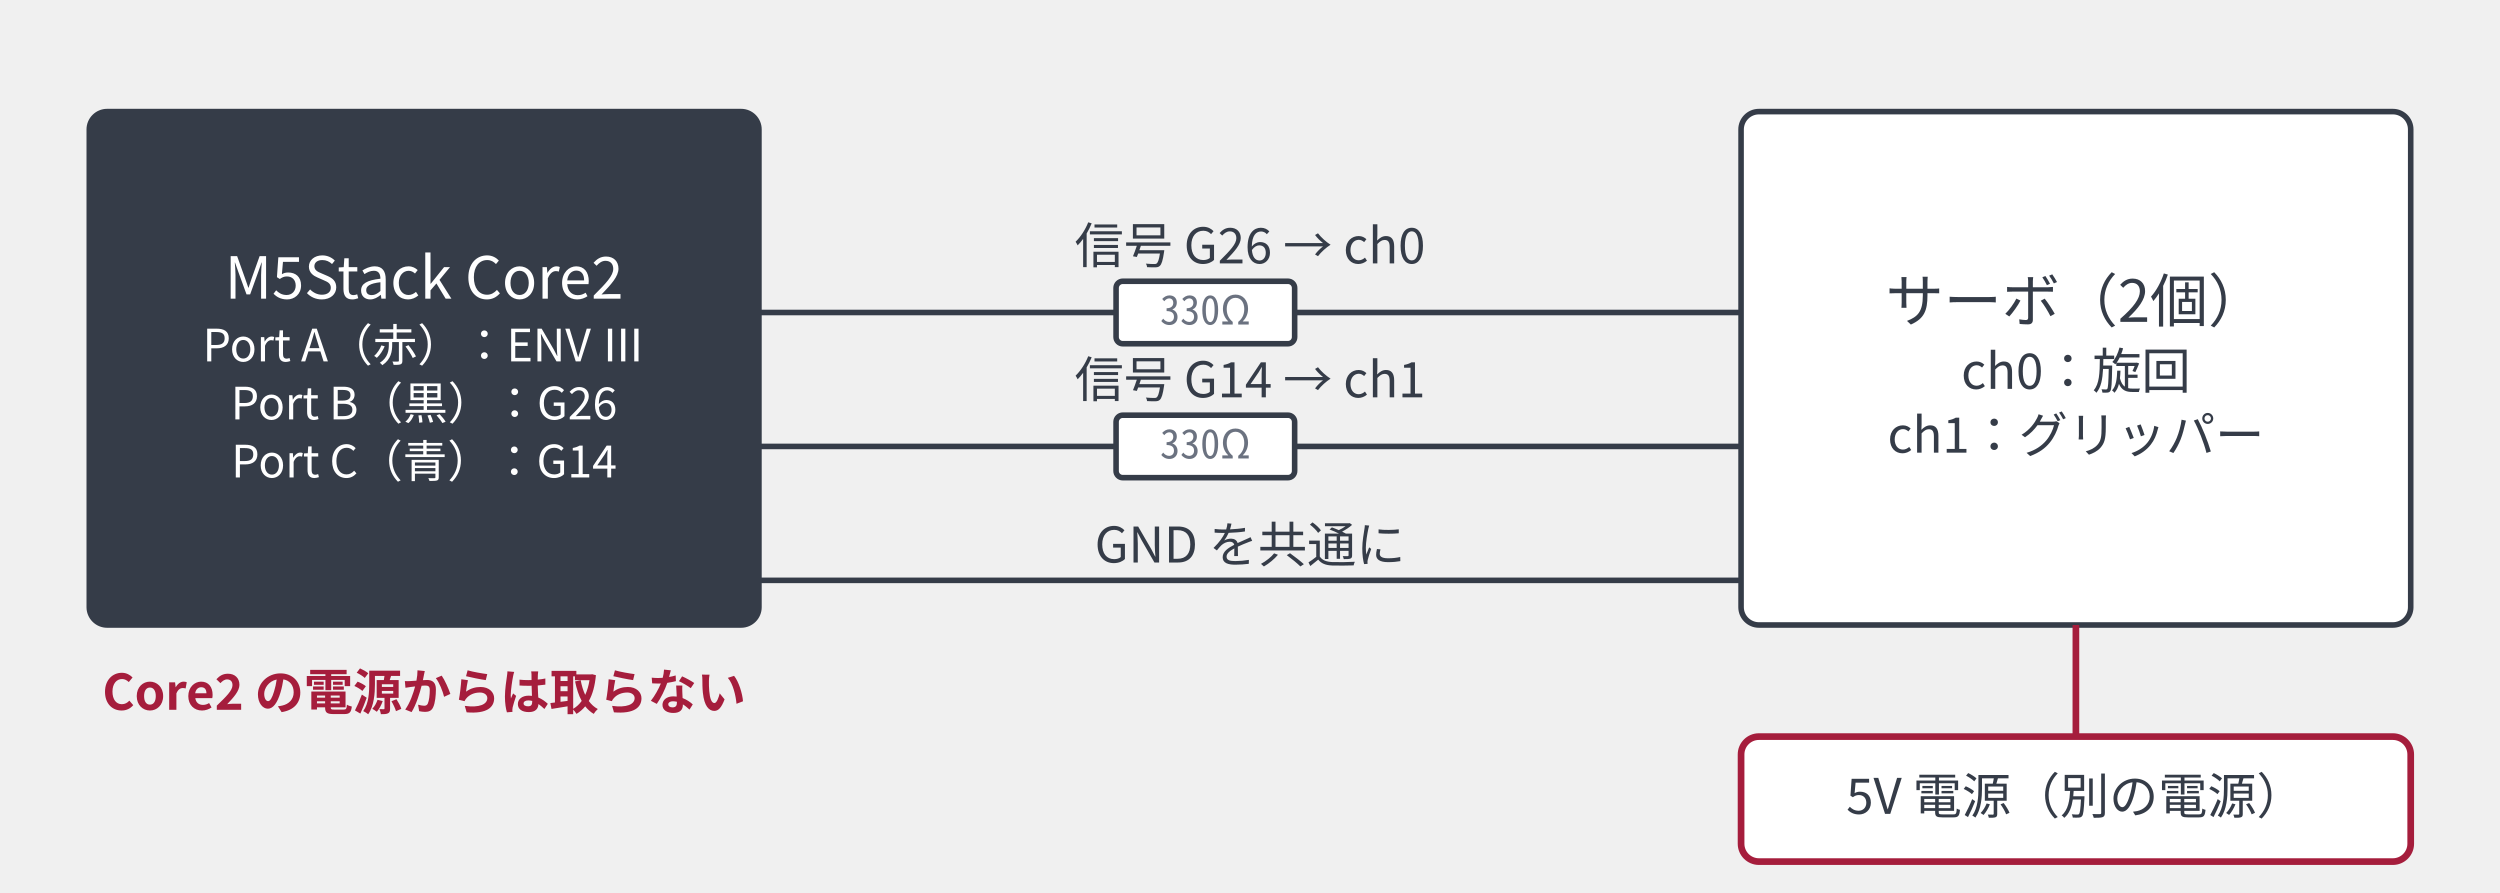
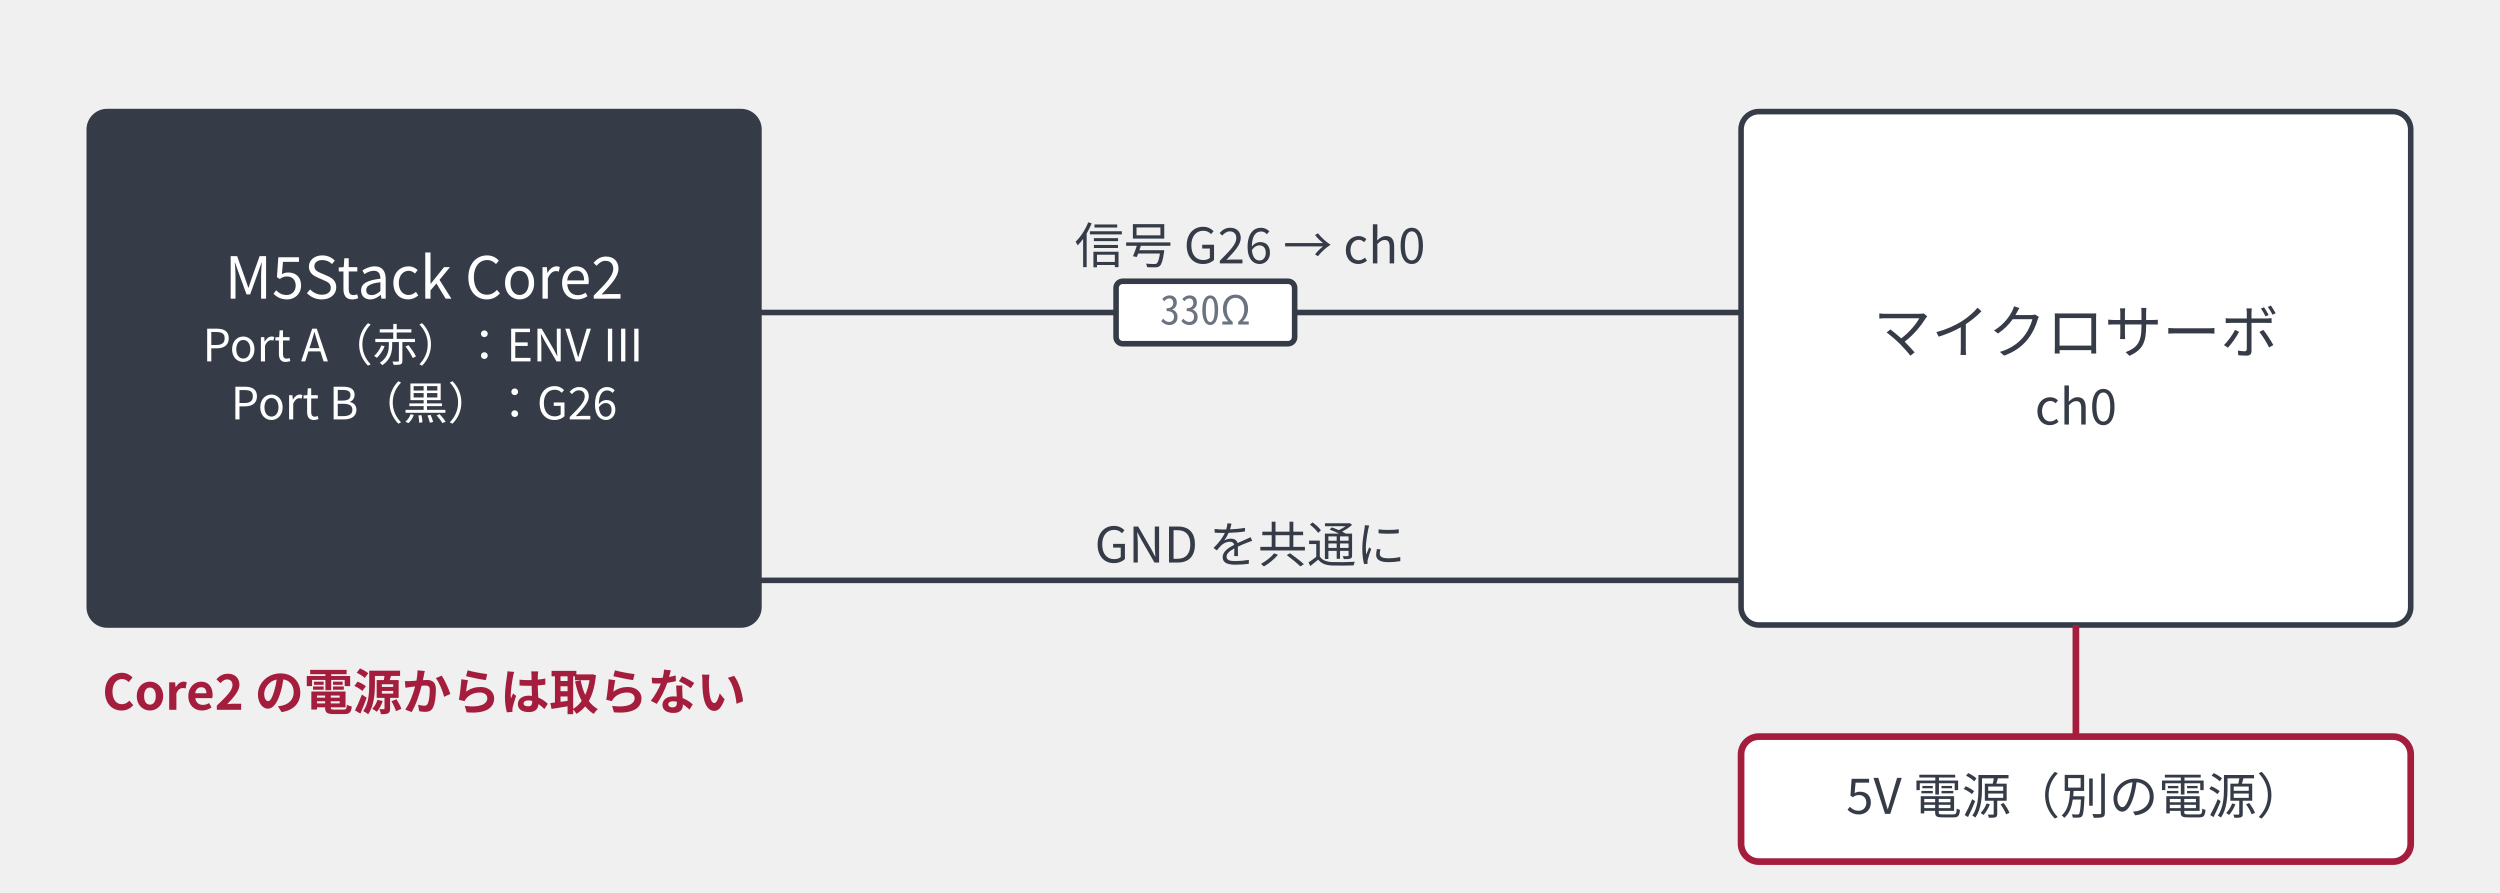
<svg xmlns="http://www.w3.org/2000/svg" viewBox="0 0 1120 400" width="1120" height="400">
  <defs>
    <marker id="ah" viewBox="0 0 10 10" refX="9" refY="5" markerWidth="7" markerHeight="7" orient="auto">
      <path d="M0,0 L10,5 L0,10 z" fill="#353c48" />
    </marker>
    <marker id="ar" viewBox="0 0 10 10" refX="9" refY="5" markerWidth="7" markerHeight="7" orient="auto">
      <path d="M0,0 L10,5 L0,10 z" fill="#a51d3c" />
    </marker>
  </defs>
  <rect x="40" y="50" width="300" height="230" rx="8" fill="#353c48" stroke="#353c48" stroke-width="2.5" />
  <text x="190.0" y="133.8" font-family="'Noto Sans JP', 'Noto Sans CJK JP', 'Source Han Sans JP', sans-serif" font-size="26" font-weight="400" fill="#ffffff" text-anchor="middle">M5Stack Core2</text>
  <text x="190.0" y="161.9" font-family="'Noto Sans JP', 'Noto Sans CJK JP', 'Source Han Sans JP', sans-serif" font-size="20" font-weight="400" fill="#ffffff" text-anchor="middle">Port A（赤）：ENV Ⅲ</text>
  <text x="190.0" y="187.9" font-family="'Noto Sans JP', 'Noto Sans CJK JP', 'Source Han Sans JP', sans-serif" font-size="20" font-weight="400" fill="#ffffff" text-anchor="middle">Port B（黒）：G26</text>
-   <text x="190.0" y="213.9" font-family="'Noto Sans JP', 'Noto Sans CJK JP', 'Source Han Sans JP', sans-serif" font-size="20" font-weight="400" fill="#ffffff" text-anchor="middle">Port C（青）：G14</text>
  <rect x="780" y="50" width="300" height="230" rx="8" fill="#ffffff" stroke="#353c48" stroke-width="2.5" />
-   <text x="930.0" y="144.2" font-family="'Noto Sans JP', 'Noto Sans CJK JP', 'Source Han Sans JP', sans-serif" font-size="26" font-weight="400" fill="#353c48" text-anchor="middle">サーボ（2個）</text>
-   <text x="930.0" y="174.2" font-family="'Noto Sans JP', 'Noto Sans CJK JP', 'Source Han Sans JP', sans-serif" font-size="22" font-weight="400" fill="#353c48" text-anchor="middle">ch0：旋回</text>
-   <text x="930.0" y="202.8" font-family="'Noto Sans JP', 'Noto Sans CJK JP', 'Source Han Sans JP', sans-serif" font-size="22" font-weight="400" fill="#353c48" text-anchor="middle">ch1：グリッパー</text>
+   <text x="930.0" y="158.2" font-family="'Noto Sans JP', 'Noto Sans CJK JP', 'Source Han Sans JP', sans-serif" font-size="26" font-weight="400" fill="#353c48" text-anchor="middle">マイクロサーボ</text>
+   <text x="930.0" y="190.2" font-family="'Noto Sans JP', 'Noto Sans CJK JP', 'Source Han Sans JP', sans-serif" font-size="22" font-weight="400" fill="#353c48" text-anchor="middle">ch0</text>
  <line x1="340" y1="140" x2="780" y2="140" stroke="#353c48" stroke-width="2.5" />
  <rect x="500" y="126" width="80" height="28" rx="3" fill="#ffffff" stroke="#353c48" stroke-width="2.5" />
  <text x="540.0" y="145.4" font-family="'Source Code Pro', 'Noto Sans Mono CJK JP', monospace" font-size="18" font-weight="400" fill="#6b7280" text-anchor="middle">330Ω</text>
  <text x="560" y="118" font-family="'Noto Sans JP', 'Noto Sans CJK JP', 'Source Han Sans JP', sans-serif" font-size="22" font-weight="400" fill="#353c48" text-anchor="middle">信号 G26 → ch0</text>
-   <line x1="340" y1="200" x2="780" y2="200" stroke="#353c48" stroke-width="2.5" />
-   <rect x="500" y="186" width="80" height="28" rx="3" fill="#ffffff" stroke="#353c48" stroke-width="2.5" />
-   <text x="540.0" y="205.4" font-family="'Source Code Pro', 'Noto Sans Mono CJK JP', monospace" font-size="18" font-weight="400" fill="#6b7280" text-anchor="middle">330Ω</text>
-   <text x="560" y="178" font-family="'Noto Sans JP', 'Noto Sans CJK JP', 'Source Han Sans JP', sans-serif" font-size="22" font-weight="400" fill="#353c48" text-anchor="middle">信号 G14 → ch1</text>
  <line x1="340" y1="260" x2="780" y2="260" stroke="#353c48" stroke-width="2.5" />
  <text x="560" y="252" font-family="'Noto Sans JP', 'Noto Sans CJK JP', 'Source Han Sans JP', sans-serif" font-size="22" font-weight="400" fill="#353c48" text-anchor="middle">GND を共通に</text>
  <rect x="780" y="330" width="300" height="56" rx="8" fill="#ffffff" stroke="#a51d3c" stroke-width="3" />
  <text x="930.0" y="364.6" font-family="'Noto Sans JP', 'Noto Sans CJK JP', 'Source Han Sans JP', sans-serif" font-size="22" font-weight="400" fill="#353c48" text-anchor="middle">5V 電源（別の電源）</text>
  <line x1="930" y1="280" x2="930" y2="330" stroke="#a51d3c" stroke-width="3" />
  <text x="190" y="318" font-family="'Noto Sans JP', 'Noto Sans CJK JP', 'Source Han Sans JP', sans-serif" font-size="22" font-weight="700" fill="#a51d3c" text-anchor="middle">Core2 の電源からは取らない</text>
</svg>
